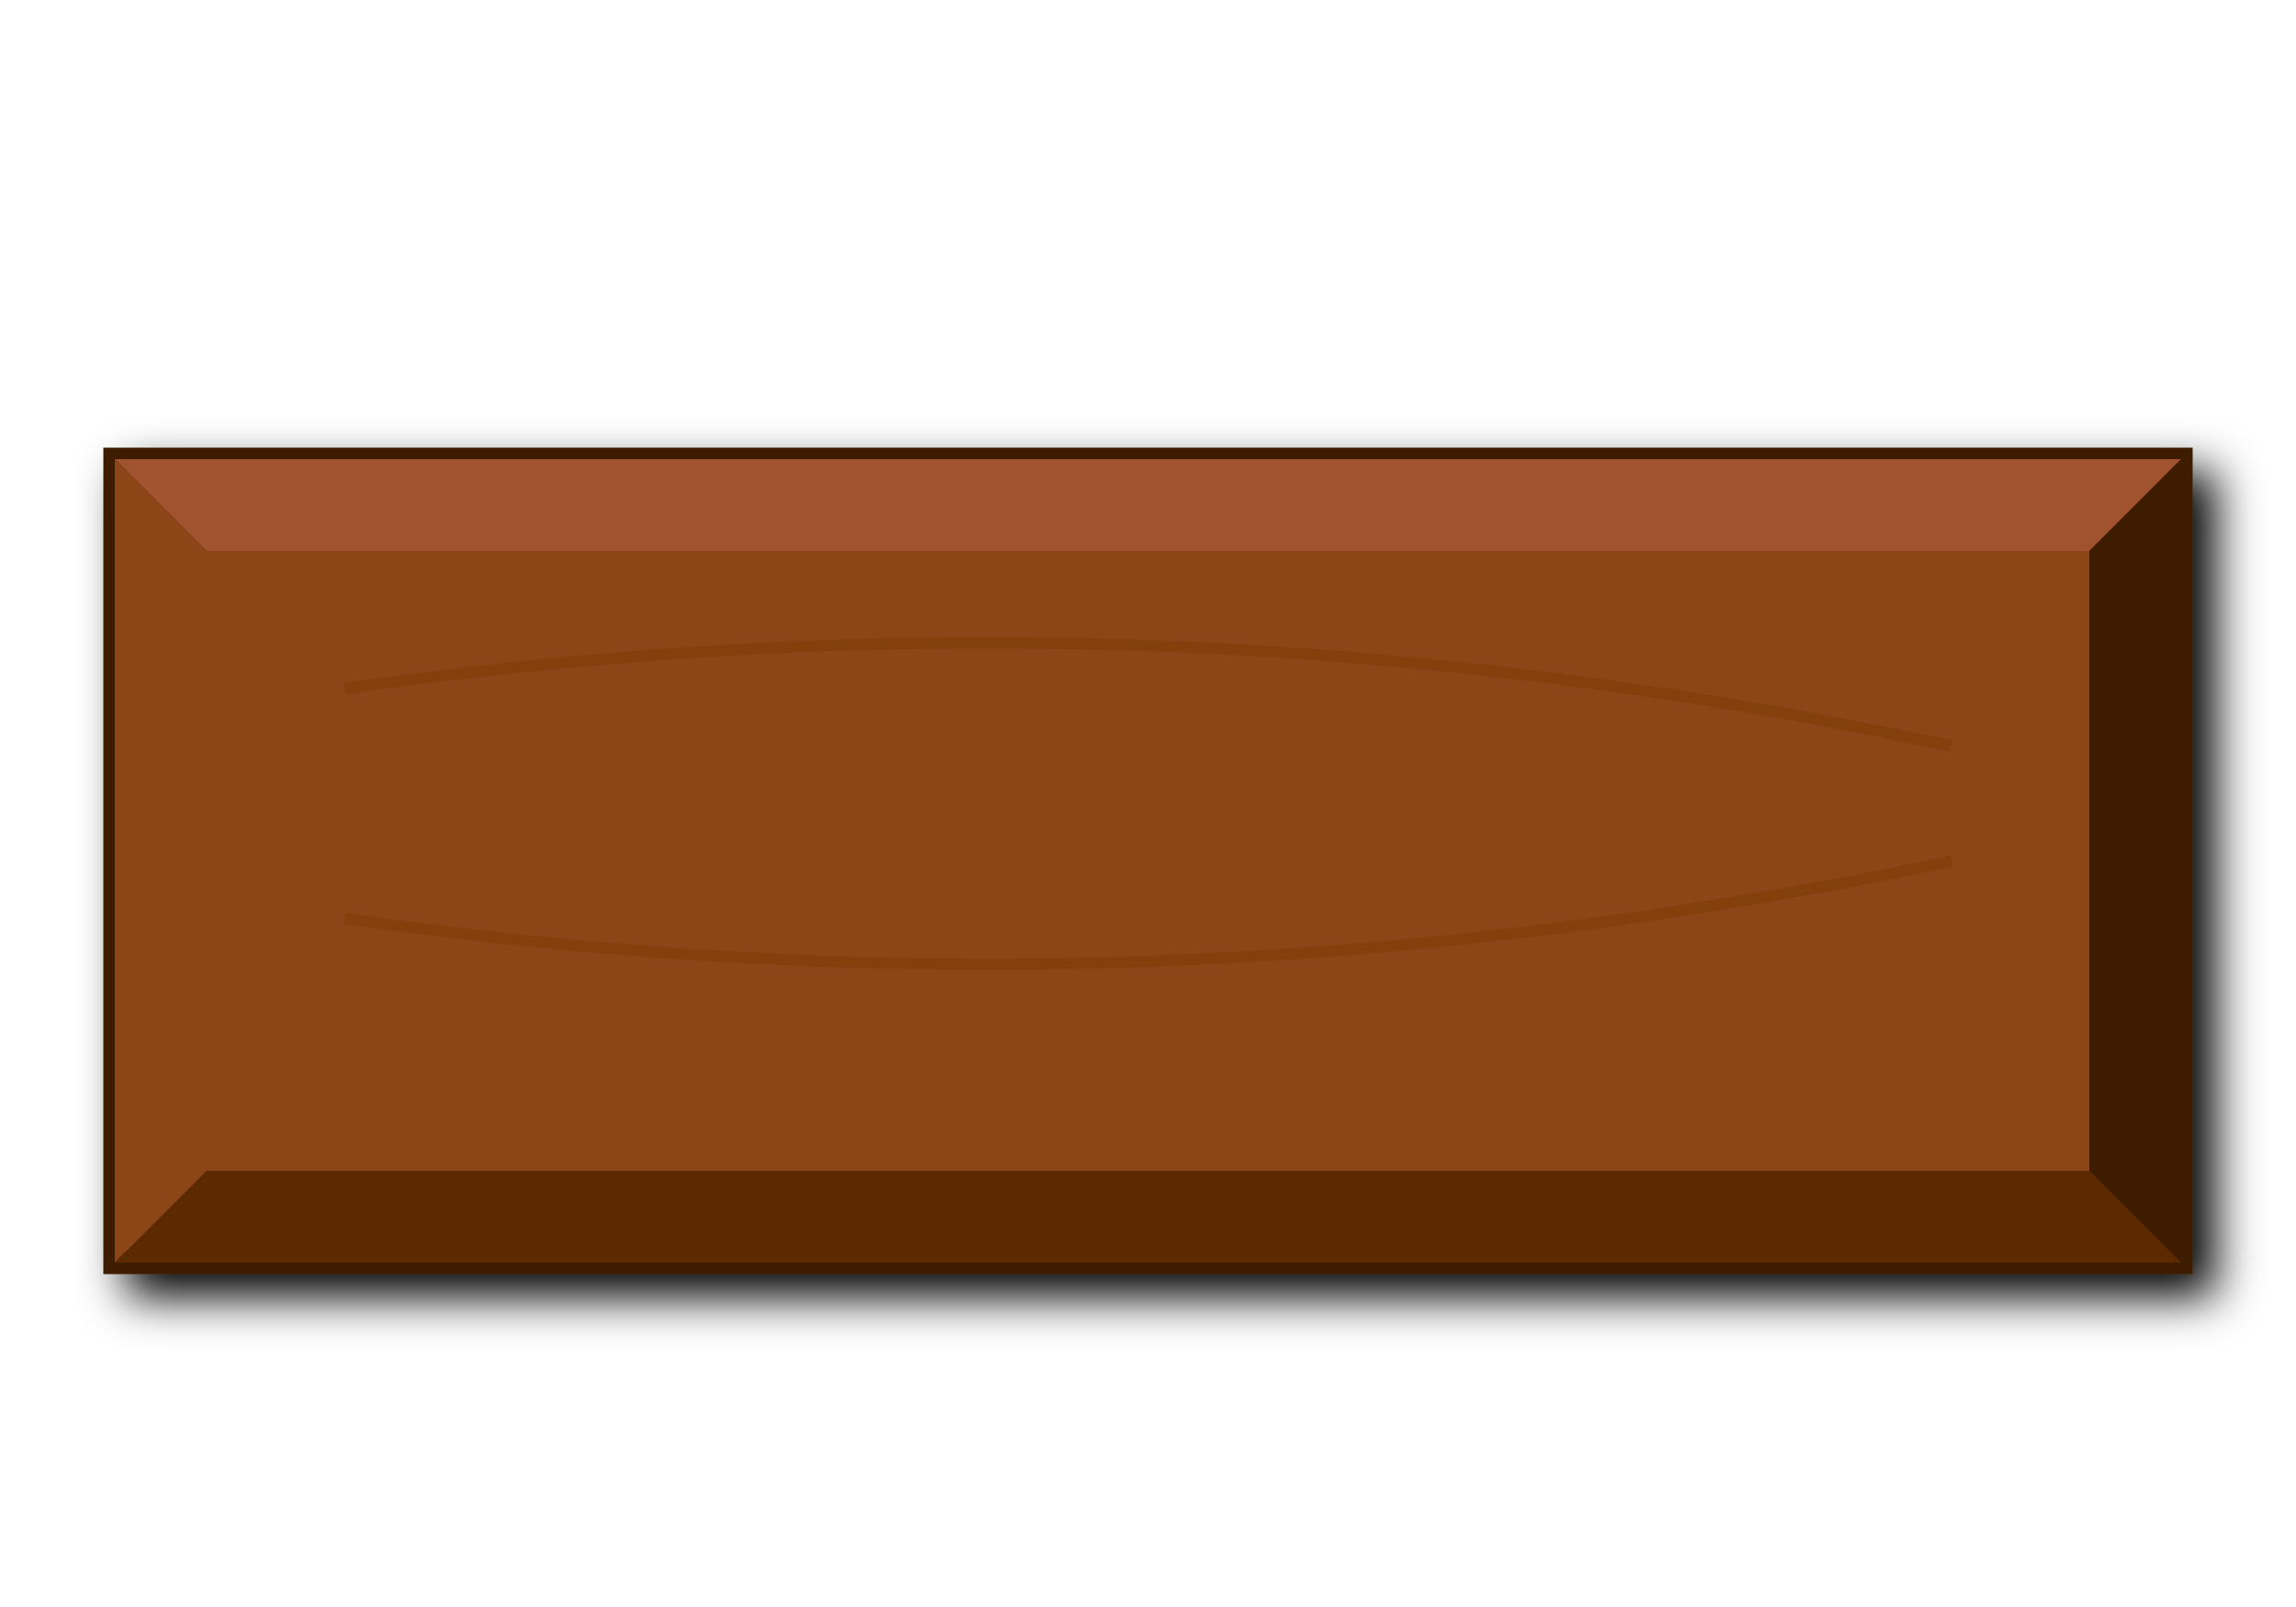
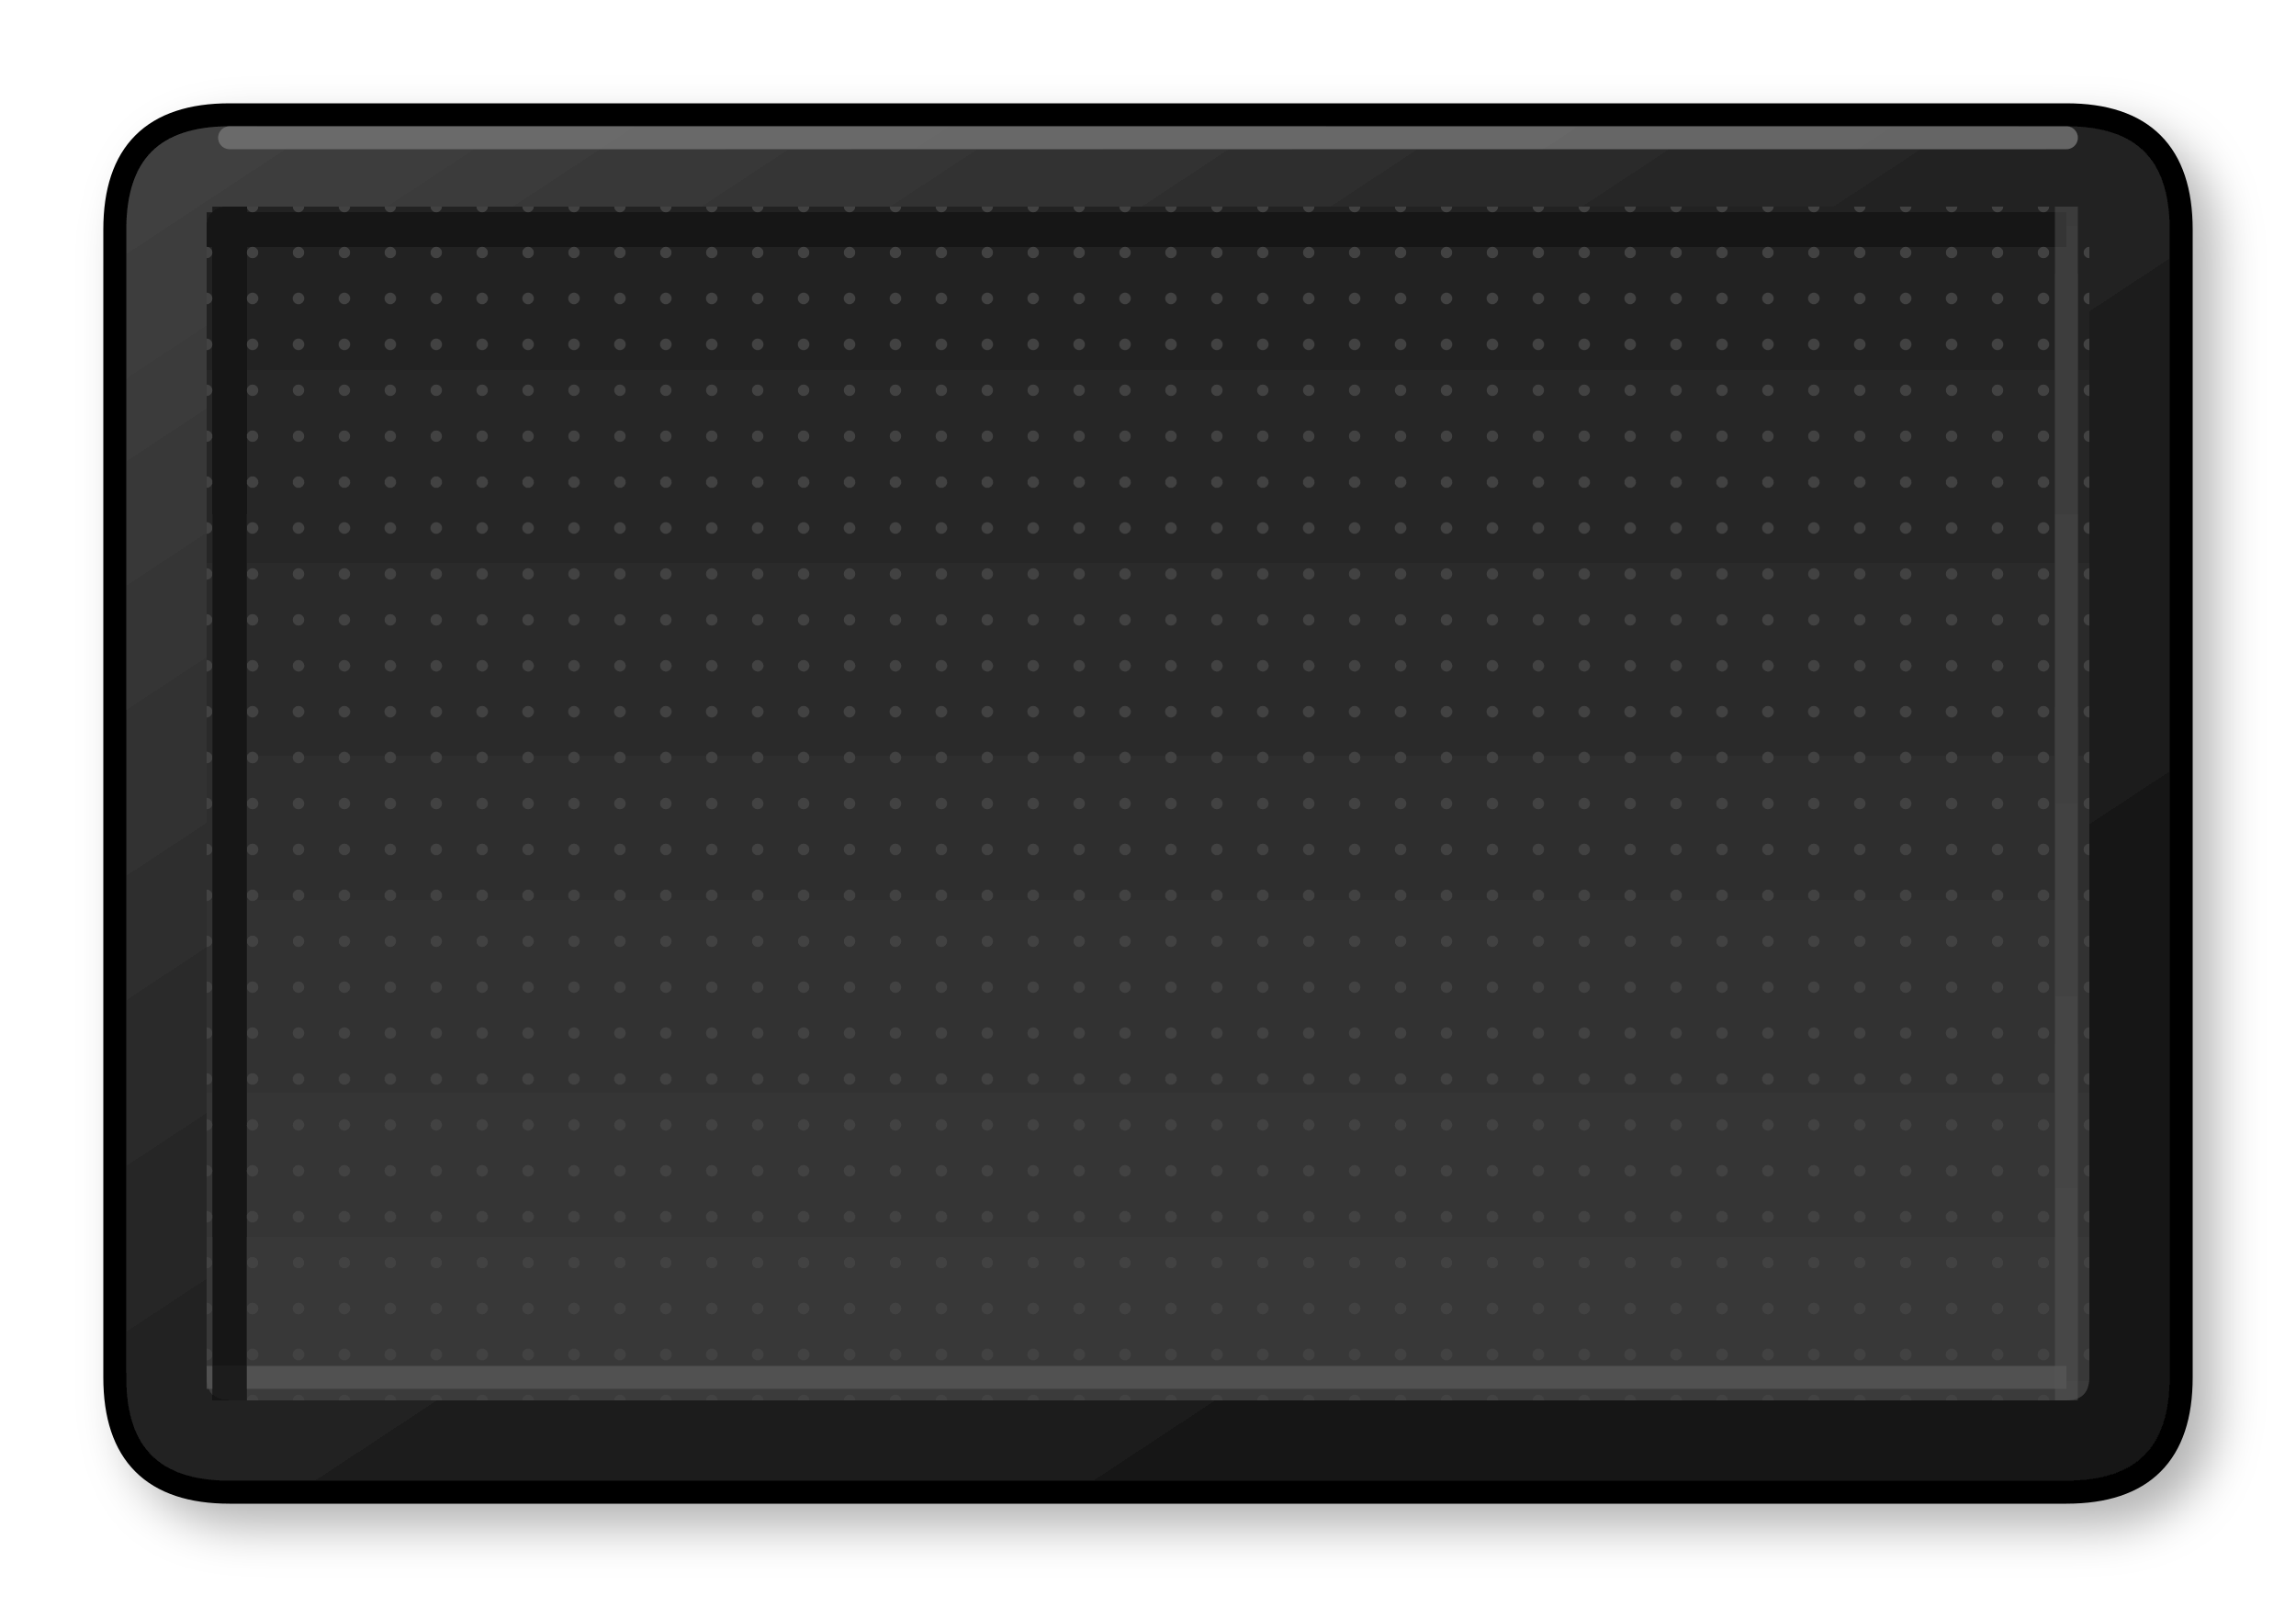
- <svg xmlns="http://www.w3.org/2000/svg" width="200" height="140" viewBox="0 0 200 140">
-   <defs>
-     <filter id="trayShadow" x="-20%" y="-20%" width="140%" height="140%">
-       <feGaussianBlur in="SourceAlpha" stdDeviation="2" />
-       <feOffset dx="2" dy="2" result="offsetblur" />
-       <feComponentTransfer>
-         <feFuncA type="linear" slope="0.4" />
-       </feComponentTransfer>
-       <feMerge>
-         <feMergeNode in="offsetblur" />
-         <feMergeNode in="SourceGraphic" />
-       </feMerge>
-     </filter>
-   </defs>
-   <g filter="url(#trayShadow)">
-     <path d="M10,40 L190,40 L190,110 L10,110 Z" fill="#5D2906" stroke="#3E1A03" stroke-width="2" />
-     <path d="M18,48 L182,48 L182,102 L18,102 Z" fill="#8B4513" />
-     <path d="M30,60 Q100,50 170,65" stroke="#3E1A03" stroke-width="1" opacity="0.1" fill="none" />
-     <path d="M30,80 Q100,90 170,75" stroke="#3E1A03" stroke-width="1" opacity="0.1" fill="none" />
-     <path d="M10,40 L190,40 L182,48 L18,48 Z" fill="#A0522D" />
-     <path d="M10,40 L18,48 L18,102 L10,110 Z" fill="#8B4513" />
-     <path d="M190,40 L182,48 L182,102 L190,110 Z" fill="#3E1A03" />
-     <path d="M10,110 L18,102 L182,102 L190,110 Z" fill="#5D2906" />
-   </g>
- </svg>
+ <svg xmlns="http://www.w3.org/2000/svg" width="200" height="140" viewBox="0 0 200 140">\n  <defs>\n    <filter id="shadow" x="-20%" y="-20%" width="140%" height="140%">\n      <feDropShadow dx="2" dy="2" stdDeviation="2" flood-color="#000" flood-opacity="0.3" />\n    </filter>\n<linearGradient id="tray-grad" x1="0%" y1="0%" x2="100%" y2="100%">\n  <stop offset="0%" stop-color="#424242" />\n  <stop offset="50%" stop-color="#212121" />\n  <stop offset="100%" stop-color="#111111" />\n</linearGradient>\n<linearGradient id="inner-grad" x1="0%" y1="0%" x2="0%" y2="100%">\n  <stop offset="0%" stop-color="#212121" />\n  <stop offset="100%" stop-color="#3A3A3A" />\n</linearGradient>\n<pattern id="pattern-dots" x="0" y="0" width="4" height="4" patternUnits="userSpaceOnUse">\n  <circle cx="2" cy="2" r="0.5" fill="#424242" />\n</pattern>\n  </defs>\n  <g filter="url(#shadow)">\n\n<path d="M 10 20 Q 10 10 20 10 L 180 10 Q 190 10 190 20 L 190 120 Q 190 130 180 130 L 20 130 Q 10 130 10 120 Z" fill="url(#tray-grad)" stroke="#000" stroke-width="2" />\n\n<path d="M 18 20 Q 18 18 20 18 L 180 18 Q 182 18 182 20 L 182 120 Q 182 122 180 122 L 20 122 Q 18 122 18 120 Z" fill="url(#inner-grad)" />\n\n<path d="M 18 20 Q 18 18 20 18 L 180 18 Q 182 18 182 20 L 182 120 Q 182 122 180 122 L 20 122 Q 18 122 18 120 Z" fill="url(#pattern-dots)" />\n\n<path d="M 18 20 L 180 20" fill="none" stroke="#111" stroke-width="3" opacity="0.8" />\n<path d="M 18 120 L 180 120" fill="none" stroke="#616161" stroke-width="2" opacity="0.6" />\n<path d="M 20 18 L 20 122" fill="none" stroke="#111" stroke-width="3" opacity="0.8" />\n<path d="M 180 18 L 180 122" fill="none" stroke="#555" stroke-width="2" opacity="0.5" />\n\n<path d="M 20 12 L 180 12" fill="none" stroke="#757575" stroke-width="2" stroke-linecap="round" opacity="0.8" />\n  </g>\n</svg>
